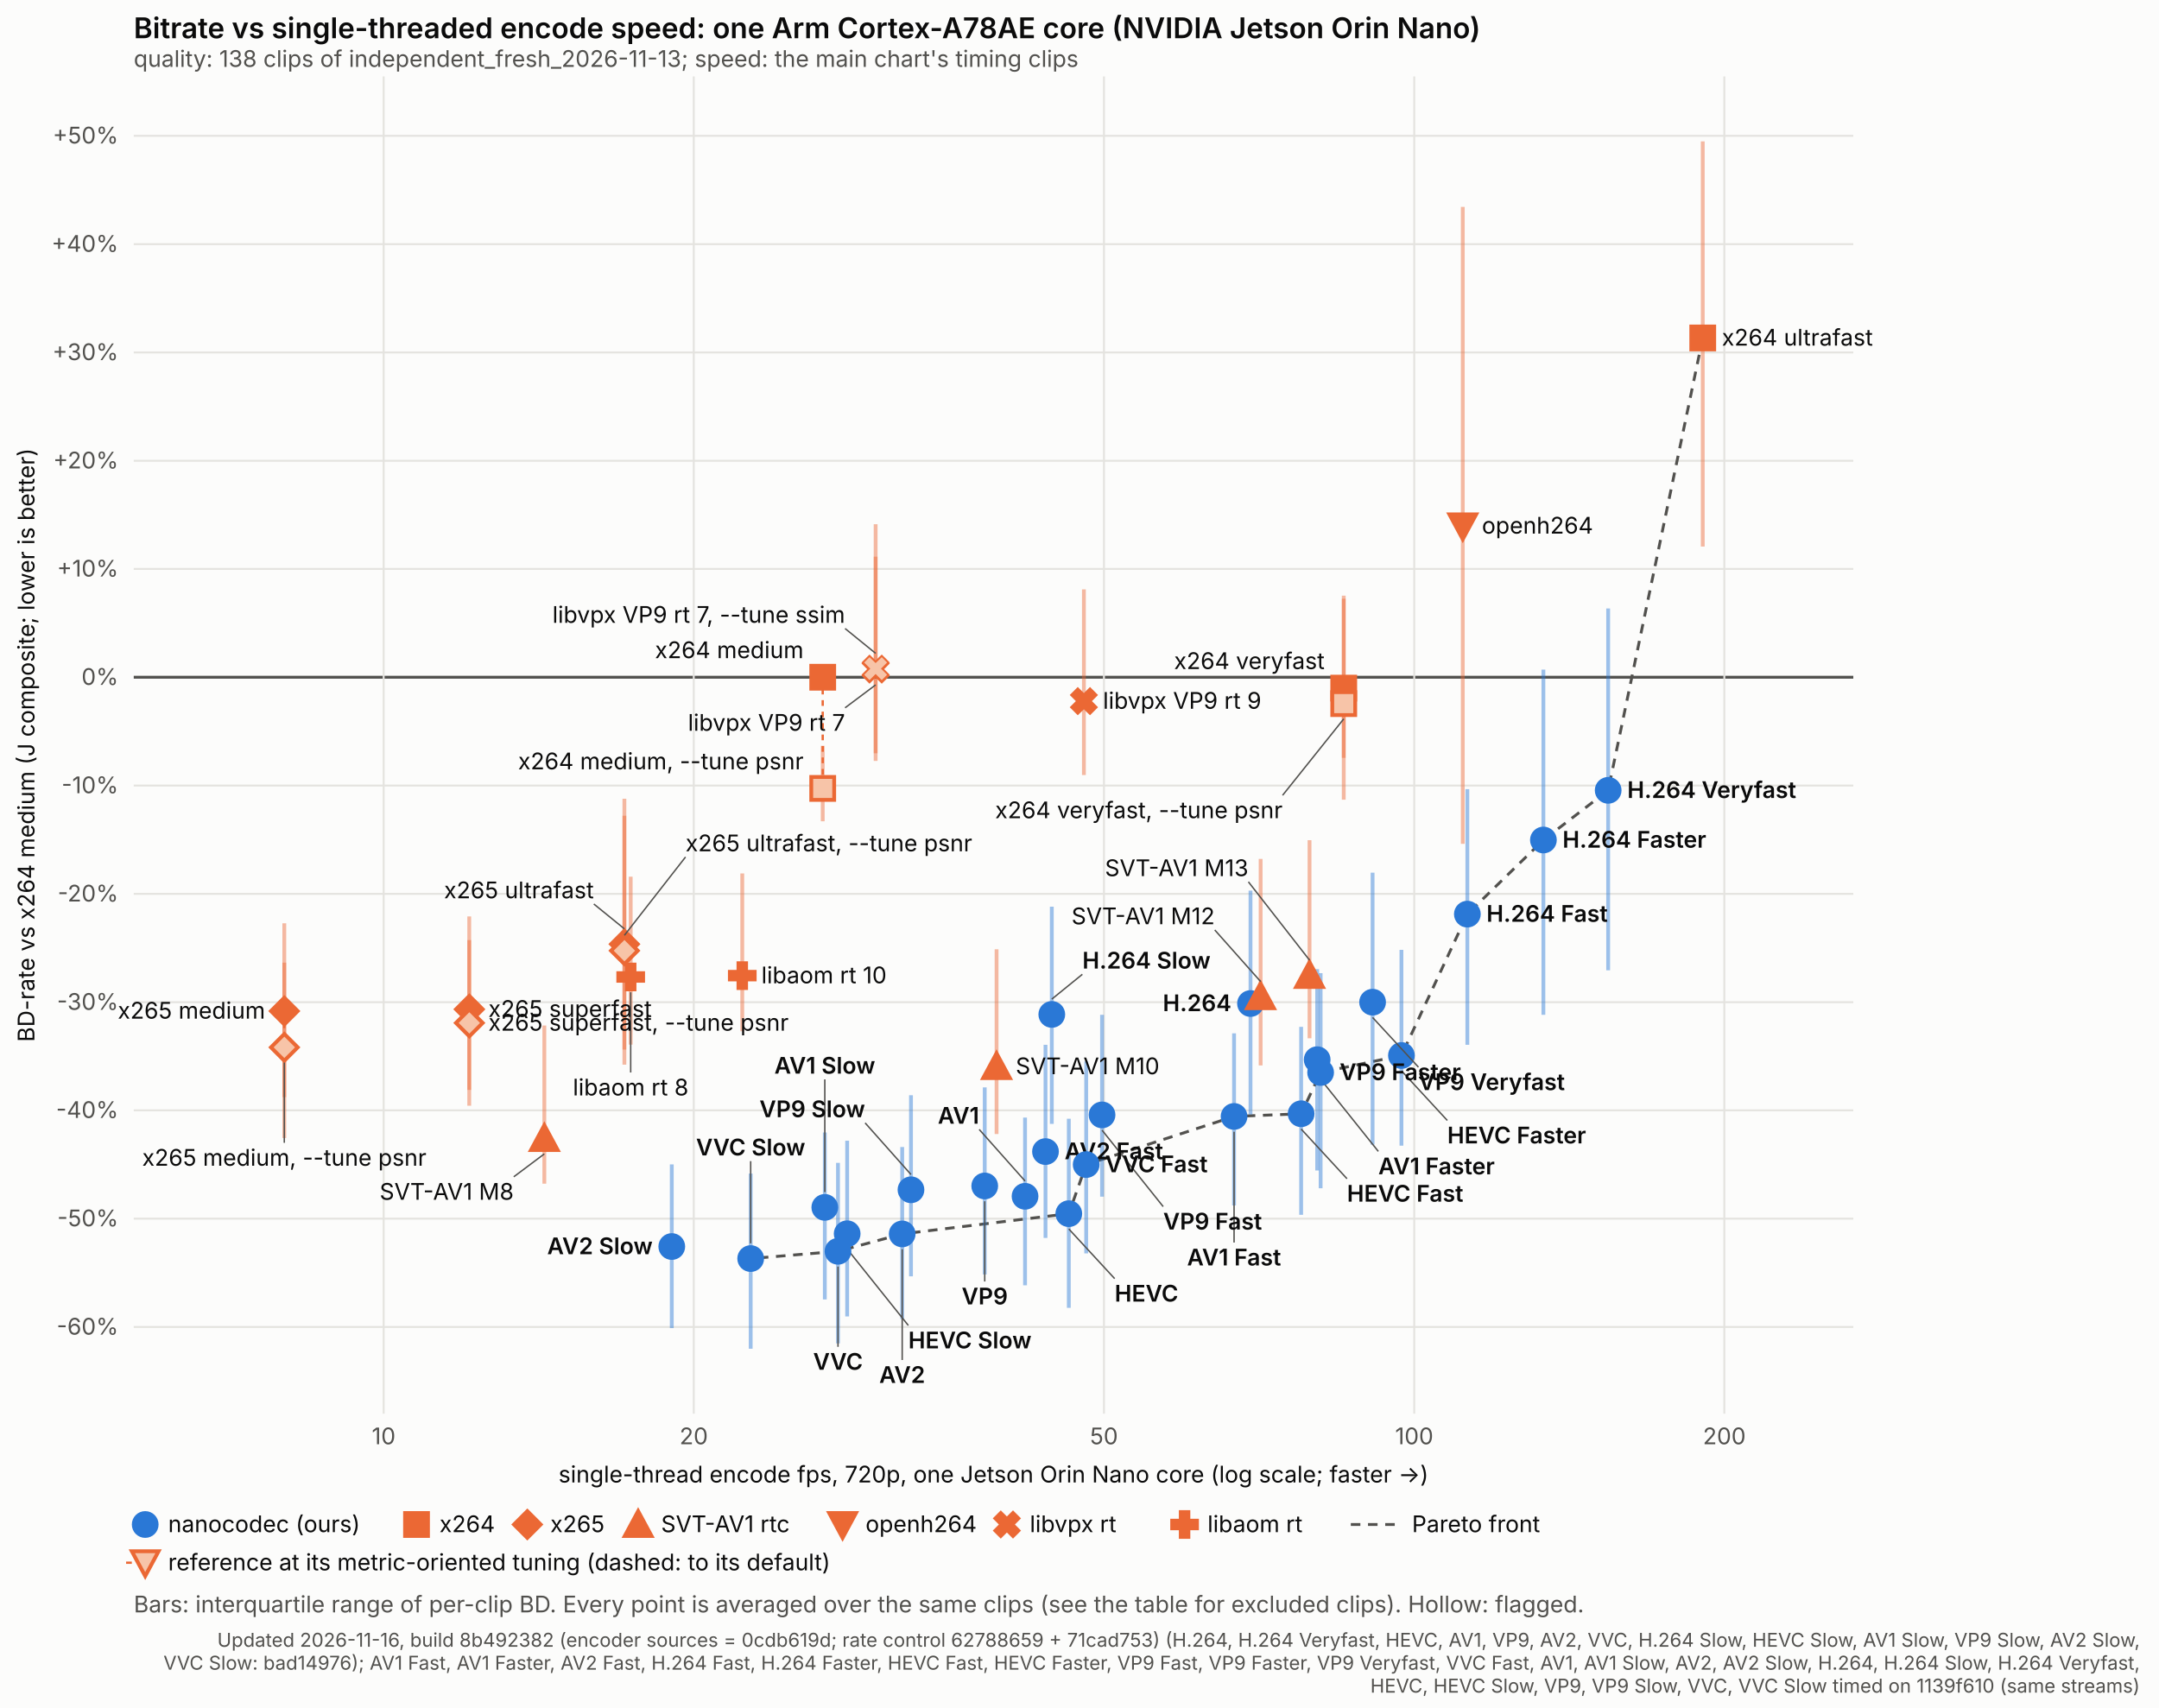
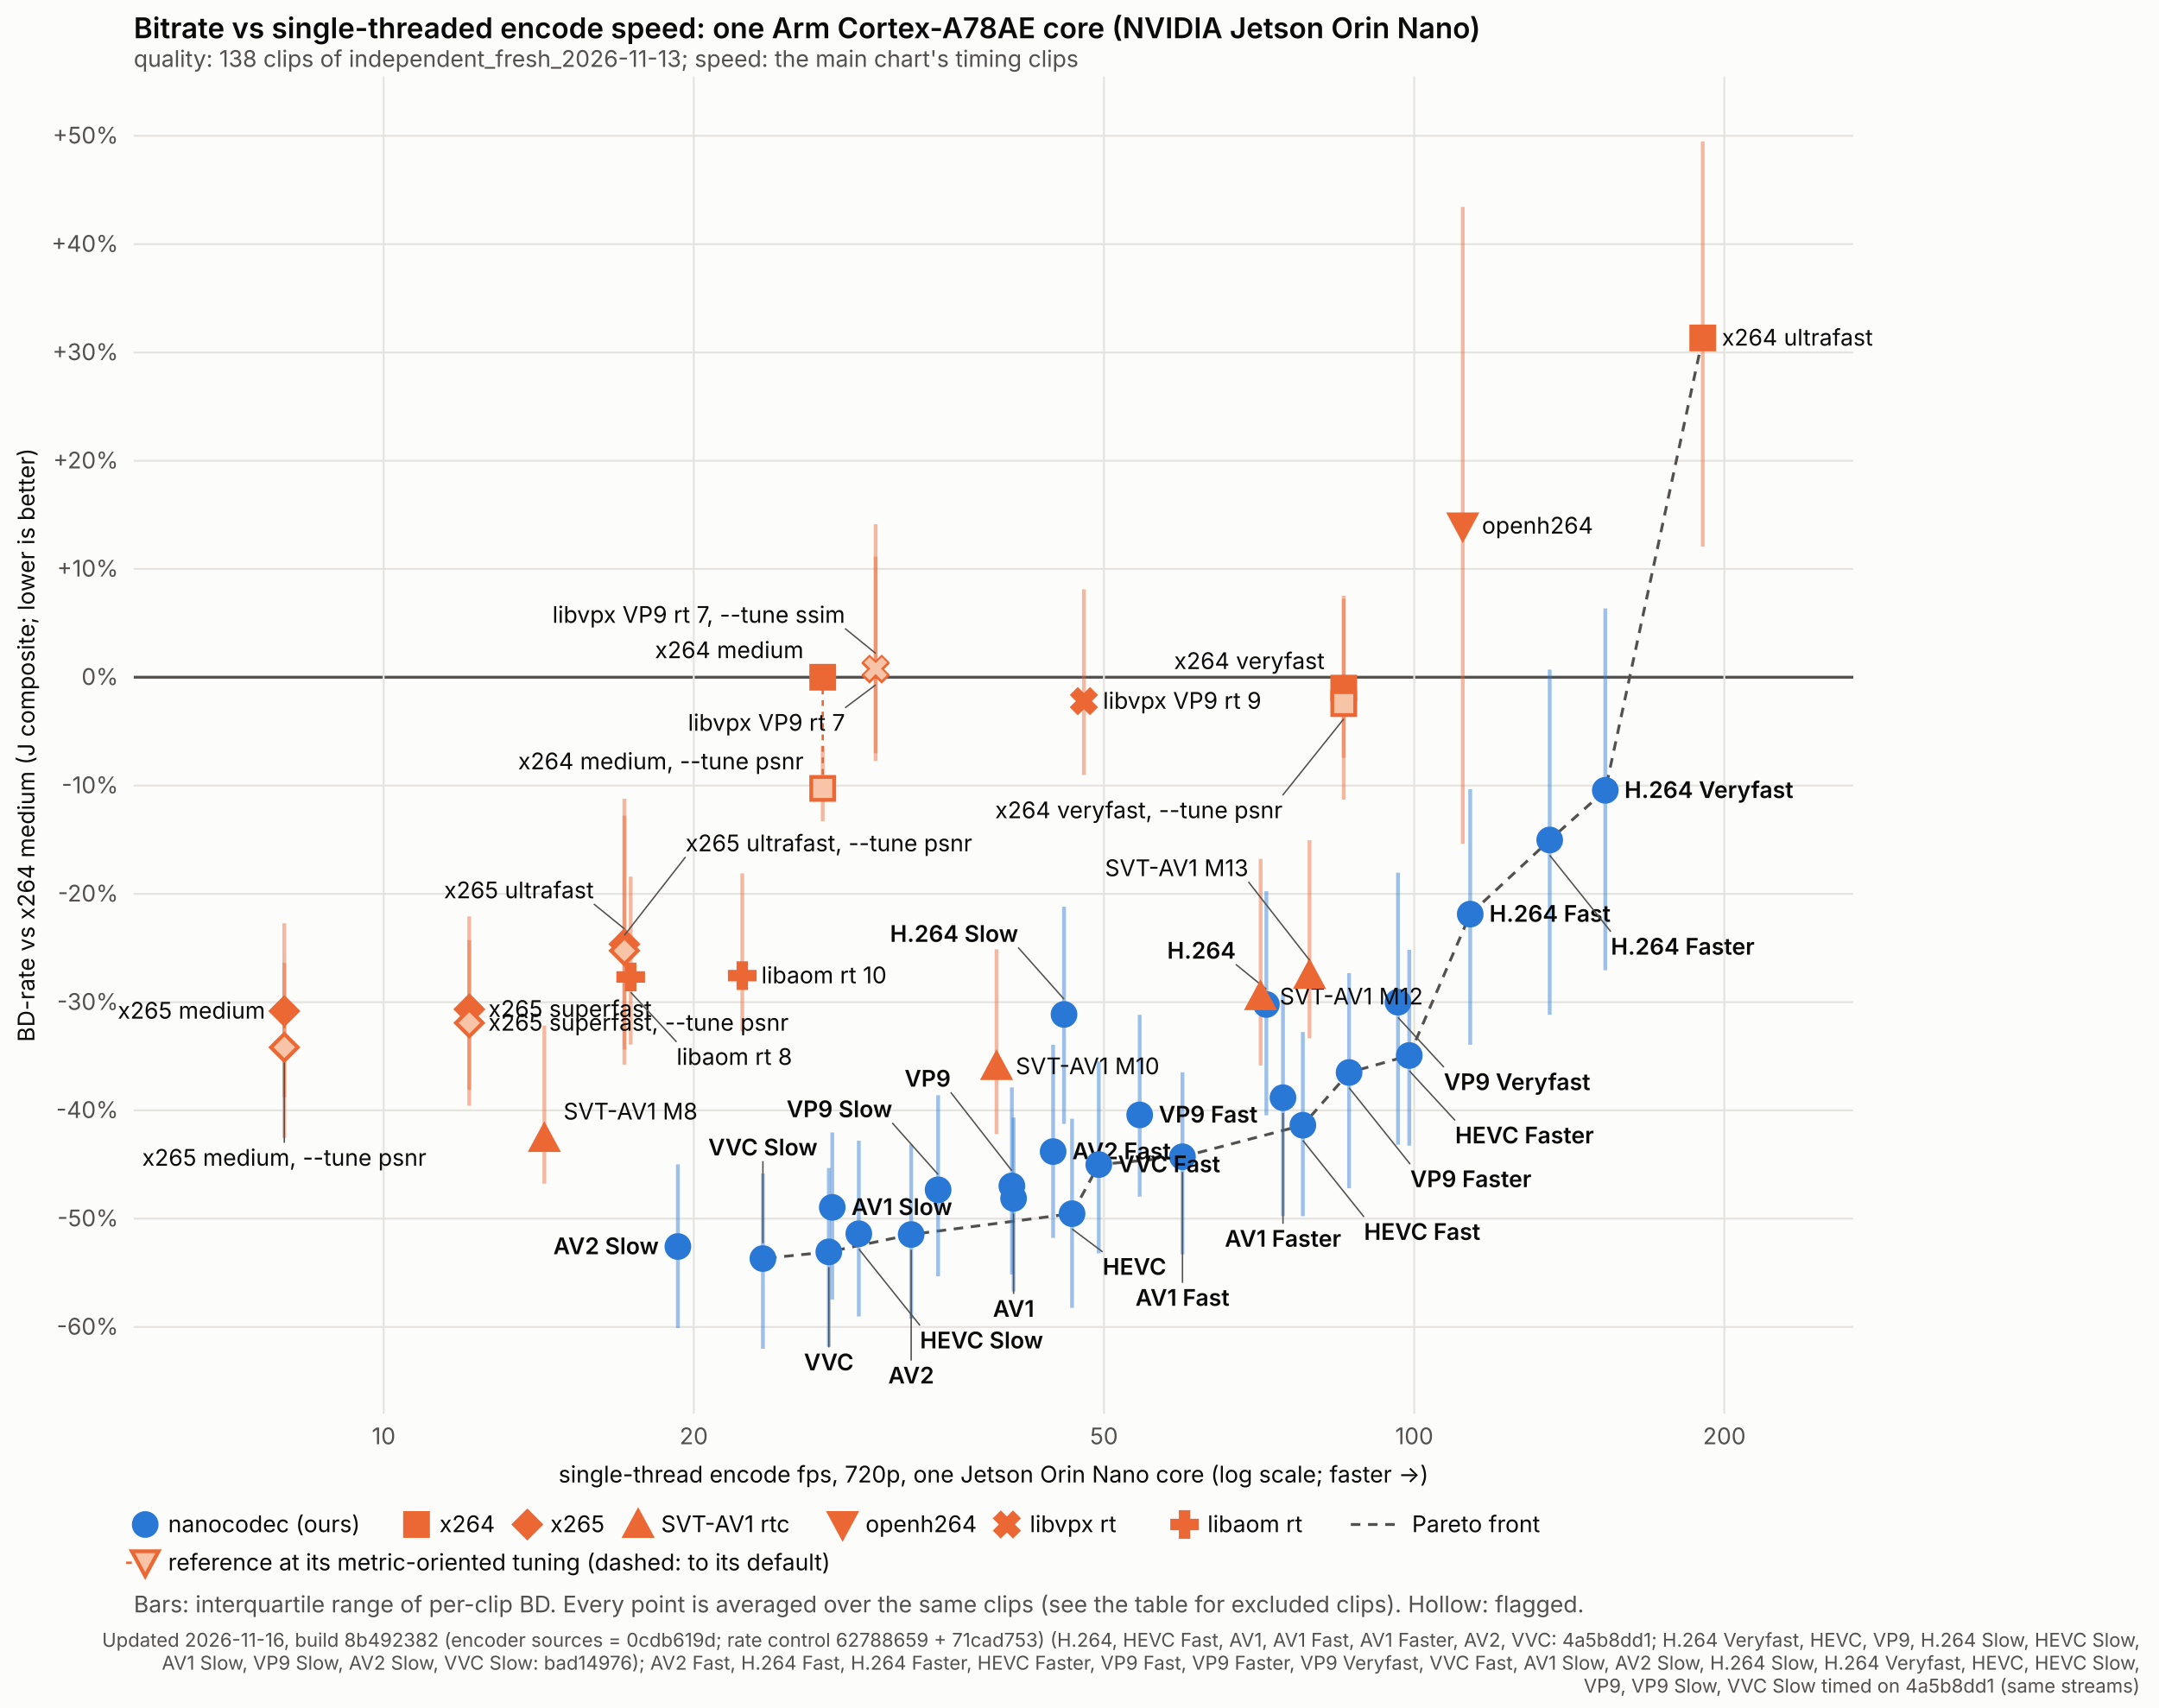
<svg xmlns="http://www.w3.org/2000/svg" viewBox="0 0 1130 894" width="1130" height="894" font-family="system-ui, -apple-system, Segoe UI, sans-serif" font-size="12">
  <rect width="1130" height="894" fill="#fcfcfb" />
  <text x="70" y="20" font-size="15" font-weight="600" fill="#0b0b0b">Bitrate vs single-threaded encode speed: one Arm Cortex-A78AE core (NVIDIA Jetson Orin Nano)</text>
  <text x="70" y="35" fill="#52514e">quality: 138 clips of independent_fresh_2026-11-13; speed: the main chart's timing clips</text>
  <line x1="70" x2="970" y1="694.6" y2="694.6" stroke="#e4e3df" stroke-width="1" />
  <text x="62" y="698.6" text-anchor="end" fill="#52514e">-60%</text>
  <line x1="70" x2="970" y1="637.9" y2="637.9" stroke="#e4e3df" stroke-width="1" />
  <text x="62" y="641.9" text-anchor="end" fill="#52514e">-50%</text>
  <line x1="70" x2="970" y1="581.2" y2="581.2" stroke="#e4e3df" stroke-width="1" />
  <text x="62" y="585.2" text-anchor="end" fill="#52514e">-40%</text>
  <line x1="70" x2="970" y1="524.6" y2="524.6" stroke="#e4e3df" stroke-width="1" />
  <text x="62" y="528.6" text-anchor="end" fill="#52514e">-30%</text>
  <line x1="70" x2="970" y1="467.9" y2="467.9" stroke="#e4e3df" stroke-width="1" />
  <text x="62" y="471.9" text-anchor="end" fill="#52514e">-20%</text>
  <line x1="70" x2="970" y1="411.2" y2="411.2" stroke="#e4e3df" stroke-width="1" />
  <text x="62" y="415.2" text-anchor="end" fill="#52514e">-10%</text>
  <line x1="70" x2="970" y1="354.5" y2="354.5" stroke="#52514e" stroke-width="1.5" />
  <text x="62" y="358.5" text-anchor="end" fill="#52514e">0%</text>
  <line x1="70" x2="970" y1="297.8" y2="297.8" stroke="#e4e3df" stroke-width="1" />
  <text x="62" y="301.8" text-anchor="end" fill="#52514e">+10%</text>
  <line x1="70" x2="970" y1="241.2" y2="241.2" stroke="#e4e3df" stroke-width="1" />
  <text x="62" y="245.2" text-anchor="end" fill="#52514e">+20%</text>
  <line x1="70" x2="970" y1="184.5" y2="184.5" stroke="#e4e3df" stroke-width="1" />
  <text x="62" y="188.5" text-anchor="end" fill="#52514e">+30%</text>
  <line x1="70" x2="970" y1="127.8" y2="127.8" stroke="#e4e3df" stroke-width="1" />
  <text x="62" y="131.8" text-anchor="end" fill="#52514e">+40%</text>
  <line x1="70" x2="970" y1="71.1" y2="71.1" stroke="#e4e3df" stroke-width="1" />
  <text x="62" y="75.1" text-anchor="end" fill="#52514e">+50%</text>
  <line x1="200.8" x2="200.8" y1="40" y2="740" stroke="#e4e3df" />
  <text x="200.8" y="756" text-anchor="middle" fill="#52514e">10</text>
  <line x1="363.1" x2="363.1" y1="40" y2="740" stroke="#e4e3df" />
  <text x="363.1" y="756" text-anchor="middle" fill="#52514e">20</text>
  <line x1="577.8" x2="577.8" y1="40" y2="740" stroke="#e4e3df" />
  <text x="577.8" y="756" text-anchor="middle" fill="#52514e">50</text>
  <line x1="740.2" x2="740.2" y1="40" y2="740" stroke="#e4e3df" />
  <text x="740.2" y="756" text-anchor="middle" fill="#52514e">100</text>
  <line x1="902.5" x2="902.5" y1="40" y2="740" stroke="#e4e3df" />
  <text x="902.5" y="756" text-anchor="middle" fill="#52514e">200</text>
  <text x="520.0" y="776" text-anchor="middle" fill="#0b0b0b">single-thread encode fps, 720p, one Jetson Orin Nano core (log scale; faster →)</text>
  <text transform="translate(18,390.0) rotate(-90)" text-anchor="middle" fill="#0b0b0b">BD-rate vs x264 medium (J composite; lower is better)</text>
-   <polyline points="891.2,176.9 841.7,413.7 807.8,439.7 768.0,478.5 733.5,552.5 691.2,561.4 681.0,583.0 645.9,584.4 568.5,609.6 559.4,635.3 472.2,645.9 438.6,655.0 392.9,658.8" fill="none" stroke="#52514e" stroke-width="1.5" stroke-dasharray="5 4" />
+   <polyline points="891.2,176.9 840.2,413.7 811.1,439.7 769.5,478.5 737.6,552.5 706.1,561.4 681.9,589.0 618.9,605.5 575.1,609.6 561.1,635.3 476.9,646.2 433.8,655.3 399.3,658.8" fill="none" stroke="#52514e" stroke-width="1.5" stroke-dasharray="5 4" />
  <line x1="703.3" y1="360.2" x2="703.3" y2="368.3" stroke="#eb6834" stroke-width="1.2" stroke-dasharray="3 3" />
  <line x1="430.6" y1="354.5" x2="430.6" y2="412.7" stroke="#eb6834" stroke-width="1.2" stroke-dasharray="3 3" />
  <line x1="326.8" y1="494.2" x2="326.8" y2="497.6" stroke="#eb6834" stroke-width="1.2" stroke-dasharray="3 3" />
  <line x1="245.6" y1="528.3" x2="245.6" y2="535.5" stroke="#eb6834" stroke-width="1.2" stroke-dasharray="3 3" />
  <line x1="148.8" y1="529.2" x2="148.8" y2="548.2" stroke="#eb6834" stroke-width="1.2" stroke-dasharray="3 3" />
  <line x1="458.3" y1="350.5" x2="458.3" y2="350.0" stroke="#eb6834" stroke-width="1.2" stroke-dasharray="3 3" />
  <line x1="430.6" x2="430.6" y1="354.5" y2="354.5" stroke="#eb6834" stroke-opacity="0.45" stroke-width="2" />
-   <line x1="550.5" x2="550.5" y1="588.3" y2="474.6" stroke="#2a78d6" stroke-opacity="0.45" stroke-width="2" />
-   <line x1="654.5" x2="654.5" y1="583.4" y2="466.2" stroke="#2a78d6" stroke-opacity="0.45" stroke-width="2" />
-   <line x1="768.0" x2="768.0" y1="546.9" y2="413.1" stroke="#2a78d6" stroke-opacity="0.45" stroke-width="2" />
-   <line x1="807.8" x2="807.8" y1="531.2" y2="350.5" stroke="#2a78d6" stroke-opacity="0.45" stroke-width="2" />
-   <line x1="841.7" x2="841.7" y1="507.9" y2="318.5" stroke="#2a78d6" stroke-opacity="0.45" stroke-width="2" />
-   <line x1="443.4" x2="443.4" y1="689.1" y2="597.1" stroke="#2a78d6" stroke-opacity="0.45" stroke-width="2" />
-   <line x1="559.4" x2="559.4" y1="684.6" y2="585.6" stroke="#2a78d6" stroke-opacity="0.45" stroke-width="2" />
-   <line x1="681.0" x2="681.0" y1="635.9" y2="537.5" stroke="#2a78d6" stroke-opacity="0.45" stroke-width="2" />
-   <line x1="733.5" x2="733.5" y1="599.7" y2="497.2" stroke="#2a78d6" stroke-opacity="0.45" stroke-width="2" />
-   <line x1="431.7" x2="431.7" y1="680.2" y2="592.8" stroke="#2a78d6" stroke-opacity="0.45" stroke-width="2" />
-   <line x1="536.5" x2="536.5" y1="672.8" y2="585.0" stroke="#2a78d6" stroke-opacity="0.45" stroke-width="2" />
-   <line x1="645.9" x2="645.9" y1="631.0" y2="540.9" stroke="#2a78d6" stroke-opacity="0.45" stroke-width="2" />
-   <line x1="689.4" x2="689.4" y1="612.7" y2="507.3" stroke="#2a78d6" stroke-opacity="0.45" stroke-width="2" />
-   <line x1="476.8" x2="476.8" y1="668.1" y2="573.3" stroke="#2a78d6" stroke-opacity="0.45" stroke-width="2" />
-   <line x1="515.4" x2="515.4" y1="667.1" y2="569.2" stroke="#2a78d6" stroke-opacity="0.45" stroke-width="2" />
-   <line x1="576.8" x2="576.8" y1="626.4" y2="531.2" stroke="#2a78d6" stroke-opacity="0.45" stroke-width="2" />
-   <line x1="691.2" x2="691.2" y1="622.0" y2="509.4" stroke="#2a78d6" stroke-opacity="0.45" stroke-width="2" />
-   <line x1="718.4" x2="718.4" y1="599.2" y2="456.8" stroke="#2a78d6" stroke-opacity="0.45" stroke-width="2" />
-   <line x1="351.6" x2="351.6" y1="695.2" y2="609.5" stroke="#2a78d6" stroke-opacity="0.45" stroke-width="2" />
-   <line x1="472.2" x2="472.2" y1="690.4" y2="600.4" stroke="#2a78d6" stroke-opacity="0.45" stroke-width="2" />
-   <line x1="547.2" x2="547.2" y1="648.0" y2="546.9" stroke="#2a78d6" stroke-opacity="0.45" stroke-width="2" />
-   <line x1="392.9" x2="392.9" y1="706.0" y2="614.3" stroke="#2a78d6" stroke-opacity="0.45" stroke-width="2" />
-   <line x1="438.6" x2="438.6" y1="703.2" y2="608.7" stroke="#2a78d6" stroke-opacity="0.45" stroke-width="2" />
-   <line x1="568.5" x2="568.5" y1="656.1" y2="555.6" stroke="#2a78d6" stroke-opacity="0.45" stroke-width="2" />
+   <line x1="556.9" x2="556.9" y1="588.3" y2="474.6" stroke="#2a78d6" stroke-opacity="0.45" stroke-width="2" />
+   <line x1="662.8" x2="662.8" y1="583.8" y2="466.5" stroke="#2a78d6" stroke-opacity="0.45" stroke-width="2" />
+   <line x1="769.5" x2="769.5" y1="546.9" y2="413.1" stroke="#2a78d6" stroke-opacity="0.45" stroke-width="2" />
+   <line x1="811.1" x2="811.1" y1="531.2" y2="350.5" stroke="#2a78d6" stroke-opacity="0.45" stroke-width="2" />
+   <line x1="840.2" x2="840.2" y1="507.9" y2="318.5" stroke="#2a78d6" stroke-opacity="0.45" stroke-width="2" />
+   <line x1="449.5" x2="449.5" y1="689.1" y2="597.1" stroke="#2a78d6" stroke-opacity="0.45" stroke-width="2" />
+   <line x1="561.1" x2="561.1" y1="684.6" y2="585.6" stroke="#2a78d6" stroke-opacity="0.45" stroke-width="2" />
+   <line x1="681.9" x2="681.9" y1="636.6" y2="540.2" stroke="#2a78d6" stroke-opacity="0.45" stroke-width="2" />
+   <line x1="737.6" x2="737.6" y1="599.7" y2="497.2" stroke="#2a78d6" stroke-opacity="0.45" stroke-width="2" />
+   <line x1="435.6" x2="435.6" y1="680.2" y2="592.8" stroke="#2a78d6" stroke-opacity="0.45" stroke-width="2" />
+   <line x1="530.5" x2="530.5" y1="676.0" y2="585.0" stroke="#2a78d6" stroke-opacity="0.45" stroke-width="2" />
+   <line x1="618.9" x2="618.9" y1="656.6" y2="561.3" stroke="#2a78d6" stroke-opacity="0.45" stroke-width="2" />
+   <line x1="671.5" x2="671.5" y1="636.6" y2="520.0" stroke="#2a78d6" stroke-opacity="0.45" stroke-width="2" />
+   <line x1="491.0" x2="491.0" y1="668.1" y2="573.3" stroke="#2a78d6" stroke-opacity="0.45" stroke-width="2" />
+   <line x1="529.6" x2="529.6" y1="667.1" y2="569.2" stroke="#2a78d6" stroke-opacity="0.45" stroke-width="2" />
+   <line x1="596.5" x2="596.5" y1="626.4" y2="531.2" stroke="#2a78d6" stroke-opacity="0.45" stroke-width="2" />
+   <line x1="706.1" x2="706.1" y1="622.0" y2="509.4" stroke="#2a78d6" stroke-opacity="0.45" stroke-width="2" />
+   <line x1="731.7" x2="731.7" y1="599.2" y2="456.8" stroke="#2a78d6" stroke-opacity="0.45" stroke-width="2" />
+   <line x1="354.8" x2="354.8" y1="695.2" y2="609.5" stroke="#2a78d6" stroke-opacity="0.45" stroke-width="2" />
+   <line x1="476.9" x2="476.9" y1="690.2" y2="599.0" stroke="#2a78d6" stroke-opacity="0.45" stroke-width="2" />
+   <line x1="551.2" x2="551.2" y1="648.0" y2="546.9" stroke="#2a78d6" stroke-opacity="0.45" stroke-width="2" />
+   <line x1="399.3" x2="399.3" y1="706.0" y2="614.3" stroke="#2a78d6" stroke-opacity="0.45" stroke-width="2" />
+   <line x1="433.8" x2="433.8" y1="705.0" y2="611.4" stroke="#2a78d6" stroke-opacity="0.45" stroke-width="2" />
+   <line x1="575.1" x2="575.1" y1="656.1" y2="555.6" stroke="#2a78d6" stroke-opacity="0.45" stroke-width="2" />
  <line x1="765.6" x2="765.6" y1="441.7" y2="108.3" stroke="#eb6834" stroke-opacity="0.45" stroke-width="2" />
  <line x1="891.2" x2="891.2" y1="286.1" y2="74.0" stroke="#eb6834" stroke-opacity="0.45" stroke-width="2" />
  <line x1="703.3" x2="703.3" y1="396.7" y2="313.4" stroke="#eb6834" stroke-opacity="0.45" stroke-width="2" />
  <line x1="326.8" x2="326.8" y1="549.4" y2="418.1" stroke="#eb6834" stroke-opacity="0.45" stroke-width="2" />
  <line x1="245.6" x2="245.6" y1="570.5" y2="479.7" stroke="#eb6834" stroke-opacity="0.45" stroke-width="2" />
  <line x1="148.8" x2="148.8" y1="574.3" y2="483.3" stroke="#eb6834" stroke-opacity="0.45" stroke-width="2" />
  <line x1="284.9" x2="284.9" y1="619.6" y2="536.8" stroke="#eb6834" stroke-opacity="0.45" stroke-width="2" />
  <line x1="521.6" x2="521.6" y1="593.6" y2="496.9" stroke="#eb6834" stroke-opacity="0.45" stroke-width="2" />
  <line x1="659.8" x2="659.8" y1="557.7" y2="449.6" stroke="#eb6834" stroke-opacity="0.45" stroke-width="2" />
  <line x1="685.4" x2="685.4" y1="543.5" y2="439.8" stroke="#eb6834" stroke-opacity="0.45" stroke-width="2" />
  <line x1="458.3" x2="458.3" y1="394.3" y2="274.4" stroke="#eb6834" stroke-opacity="0.45" stroke-width="2" />
  <line x1="567.3" x2="567.3" y1="405.7" y2="308.5" stroke="#eb6834" stroke-opacity="0.45" stroke-width="2" />
  <line x1="330.1" x2="330.1" y1="546.8" y2="458.9" stroke="#eb6834" stroke-opacity="0.45" stroke-width="2" />
  <line x1="388.5" x2="388.5" y1="539.8" y2="457.2" stroke="#eb6834" stroke-opacity="0.45" stroke-width="2" />
  <line x1="703.3" x2="703.3" y1="418.6" y2="311.8" stroke="#eb6834" stroke-opacity="0.45" stroke-width="2" />
  <line x1="430.6" x2="430.6" y1="429.9" y2="390.4" stroke="#eb6834" stroke-opacity="0.45" stroke-width="2" />
  <line x1="326.8" x2="326.8" y1="557.3" y2="427.0" stroke="#eb6834" stroke-opacity="0.45" stroke-width="2" />
  <line x1="245.6" x2="245.6" y1="578.8" y2="492.1" stroke="#eb6834" stroke-opacity="0.45" stroke-width="2" />
  <line x1="148.8" x2="148.8" y1="595.7" y2="503.9" stroke="#eb6834" stroke-opacity="0.45" stroke-width="2" />
  <line x1="458.3" x2="458.3" y1="398.3" y2="291.4" stroke="#eb6834" stroke-opacity="0.45" stroke-width="2" />
  <g>
    <rect x="424.6" y="348.5" width="12" height="12" fill="#eb6834" stroke="#eb6834" stroke-width="2" />
  </g>
  <text x="420.6" y="344.5" text-anchor="end" fill="#0b0b0b">x264 medium</text>
  <g>
-     <circle cx="550.5" cy="531.0" r="6" fill="#2a78d6" stroke="#2a78d6" stroke-width="2" />
-   </g>
-   <line x1="550.5" y1="523.0" x2="566.5" y2="510.0" stroke="#52514e" stroke-width="0.75" />
-   <text x="566.5" y="507.0" text-anchor="start" fill="#0b0b0b" font-weight="600">H.264 Slow</text>
-   <g>
-     <circle cx="654.5" cy="525.3" r="6" fill="#2a78d6" stroke="#2a78d6" stroke-width="2" />
-   </g>
-   <text x="644.5" y="529.3" text-anchor="end" fill="#0b0b0b" font-weight="600">H.264</text>
-   <g>
-     <circle cx="768.0" cy="478.5" r="6" fill="#2a78d6" stroke="#2a78d6" stroke-width="2" />
-   </g>
-   <text x="778.0" y="482.5" text-anchor="start" fill="#0b0b0b" font-weight="600">H.264 Fast</text>
-   <g>
-     <circle cx="807.8" cy="439.7" r="6" fill="#2a78d6" stroke="#2a78d6" stroke-width="2" />
-   </g>
-   <text x="817.8" y="443.7" text-anchor="start" fill="#0b0b0b" font-weight="600">H.264 Faster</text>
-   <g>
-     <circle cx="841.7" cy="413.7" r="6" fill="#2a78d6" stroke="#2a78d6" stroke-width="2" />
-   </g>
-   <text x="851.7" y="417.7" text-anchor="start" fill="#0b0b0b" font-weight="600">H.264 Veryfast</text>
-   <g>
-     <circle cx="443.4" cy="645.8" r="6" fill="#2a78d6" stroke="#2a78d6" stroke-width="2" />
-   </g>
-   <line x1="443.4" y1="653.8" x2="475.4" y2="693.8" stroke="#52514e" stroke-width="0.75" />
-   <text x="475.4" y="705.8" text-anchor="start" fill="#0b0b0b" font-weight="600">HEVC Slow</text>
-   <g>
-     <circle cx="559.4" cy="635.3" r="6" fill="#2a78d6" stroke="#2a78d6" stroke-width="2" />
-   </g>
-   <line x1="559.4" y1="643.3" x2="583.4" y2="669.3" stroke="#52514e" stroke-width="0.75" />
-   <text x="583.4" y="681.3" text-anchor="start" fill="#0b0b0b" font-weight="600">HEVC</text>
-   <g>
-     <circle cx="681.0" cy="583.0" r="6" fill="#2a78d6" stroke="#2a78d6" stroke-width="2" />
-   </g>
-   <line x1="681.0" y1="591.0" x2="705.0" y2="617.0" stroke="#52514e" stroke-width="0.75" />
-   <text x="705.0" y="629.0" text-anchor="start" fill="#0b0b0b" font-weight="600">HEVC Fast</text>
-   <g>
-     <circle cx="733.5" cy="552.5" r="6" fill="#2a78d6" stroke="#2a78d6" stroke-width="2" />
-   </g>
-   <line x1="733.5" y1="560.5" x2="757.5" y2="586.5" stroke="#52514e" stroke-width="0.75" />
-   <text x="757.5" y="598.5" text-anchor="start" fill="#0b0b0b" font-weight="600">HEVC Faster</text>
-   <g>
-     <circle cx="431.7" cy="632.0" r="6" fill="#2a78d6" stroke="#2a78d6" stroke-width="2" />
-   </g>
-   <line x1="431.7" y1="624.0" x2="431.7" y2="565.0" stroke="#52514e" stroke-width="0.75" />
-   <text x="431.7" y="562.0" text-anchor="middle" fill="#0b0b0b" font-weight="600">AV1 Slow</text>
-   <g>
-     <circle cx="536.5" cy="626.2" r="6" fill="#2a78d6" stroke="#2a78d6" stroke-width="2" />
-   </g>
-   <line x1="536.5" y1="618.2" x2="512.5" y2="591.2" stroke="#52514e" stroke-width="0.75" />
-   <text x="512.5" y="588.2" text-anchor="end" fill="#0b0b0b" font-weight="600">AV1</text>
-   <g>
-     <circle cx="645.9" cy="584.4" r="6" fill="#2a78d6" stroke="#2a78d6" stroke-width="2" />
-   </g>
-   <line x1="645.9" y1="592.4" x2="645.9" y2="650.4" stroke="#52514e" stroke-width="0.75" />
-   <text x="645.9" y="662.4" text-anchor="middle" fill="#0b0b0b" font-weight="600">AV1 Fast</text>
-   <g>
-     <circle cx="689.4" cy="554.7" r="6" fill="#2a78d6" stroke="#2a78d6" stroke-width="2" />
-   </g>
-   <line x1="689.4" y1="562.7" x2="721.4" y2="602.7" stroke="#52514e" stroke-width="0.75" />
-   <text x="721.4" y="614.7" text-anchor="start" fill="#0b0b0b" font-weight="600">AV1 Faster</text>
-   <g>
-     <circle cx="476.8" cy="622.8" r="6" fill="#2a78d6" stroke="#2a78d6" stroke-width="2" />
-   </g>
-   <line x1="476.8" y1="614.8" x2="452.8" y2="587.8" stroke="#52514e" stroke-width="0.75" />
-   <text x="452.8" y="584.8" text-anchor="end" fill="#0b0b0b" font-weight="600">VP9 Slow</text>
-   <g>
-     <circle cx="515.4" cy="620.8" r="6" fill="#2a78d6" stroke="#2a78d6" stroke-width="2" />
-   </g>
-   <line x1="515.4" y1="628.8" x2="515.4" y2="670.8" stroke="#52514e" stroke-width="0.75" />
-   <text x="515.4" y="682.8" text-anchor="middle" fill="#0b0b0b" font-weight="600">VP9</text>
-   <g>
-     <circle cx="576.8" cy="583.6" r="6" fill="#2a78d6" stroke="#2a78d6" stroke-width="2" />
-   </g>
-   <line x1="576.8" y1="591.6" x2="608.8" y2="631.6" stroke="#52514e" stroke-width="0.75" />
-   <text x="608.8" y="643.6" text-anchor="start" fill="#0b0b0b" font-weight="600">VP9 Fast</text>
-   <g>
-     <circle cx="691.2" cy="561.4" r="6" fill="#2a78d6" stroke="#2a78d6" stroke-width="2" />
-   </g>
-   <text x="701.2" y="565.4" text-anchor="start" fill="#0b0b0b" font-weight="600">VP9 Faster</text>
-   <g>
-     <circle cx="718.4" cy="524.6" r="6" fill="#2a78d6" stroke="#2a78d6" stroke-width="2" />
-   </g>
-   <line x1="718.4" y1="532.6" x2="742.4" y2="558.6" stroke="#52514e" stroke-width="0.75" />
-   <text x="742.4" y="570.6" text-anchor="start" fill="#0b0b0b" font-weight="600">VP9 Veryfast</text>
-   <g>
-     <circle cx="351.6" cy="652.5" r="6" fill="#2a78d6" stroke="#2a78d6" stroke-width="2" />
-   </g>
-   <text x="341.6" y="656.5" text-anchor="end" fill="#0b0b0b" font-weight="600">AV2 Slow</text>
-   <g>
-     <circle cx="472.2" cy="645.9" r="6" fill="#2a78d6" stroke="#2a78d6" stroke-width="2" />
-   </g>
-   <line x1="472.2" y1="653.9" x2="472.2" y2="711.9" stroke="#52514e" stroke-width="0.75" />
-   <text x="472.2" y="723.9" text-anchor="middle" fill="#0b0b0b" font-weight="600">AV2</text>
-   <g>
-     <circle cx="547.2" cy="602.8" r="6" fill="#2a78d6" stroke="#2a78d6" stroke-width="2" />
-   </g>
-   <text x="557.2" y="606.8" text-anchor="start" fill="#0b0b0b" font-weight="600">AV2 Fast</text>
-   <g>
-     <circle cx="392.9" cy="658.8" r="6" fill="#2a78d6" stroke="#2a78d6" stroke-width="2" />
-   </g>
-   <line x1="392.9" y1="650.8" x2="392.9" y2="607.8" stroke="#52514e" stroke-width="0.75" />
-   <text x="392.9" y="604.8" text-anchor="middle" fill="#0b0b0b" font-weight="600">VVC Slow</text>
-   <g>
-     <circle cx="438.6" cy="655.0" r="6" fill="#2a78d6" stroke="#2a78d6" stroke-width="2" />
-   </g>
-   <line x1="438.6" y1="663.0" x2="438.6" y2="705.0" stroke="#52514e" stroke-width="0.75" />
-   <text x="438.6" y="717.0" text-anchor="middle" fill="#0b0b0b" font-weight="600">VVC</text>
-   <g>
-     <circle cx="568.5" cy="609.6" r="6" fill="#2a78d6" stroke="#2a78d6" stroke-width="2" />
-   </g>
-   <text x="578.5" y="613.6" text-anchor="start" fill="#0b0b0b" font-weight="600">VVC Fast</text>
+     <circle cx="556.9" cy="531.0" r="6" fill="#2a78d6" stroke="#2a78d6" stroke-width="2" />
+   </g>
+   <line x1="556.9" y1="523.0" x2="532.9" y2="496.0" stroke="#52514e" stroke-width="0.75" />
+   <text x="532.9" y="493.0" text-anchor="end" fill="#0b0b0b" font-weight="600">H.264 Slow</text>
+   <g>
+     <circle cx="662.8" cy="525.8" r="6" fill="#2a78d6" stroke="#2a78d6" stroke-width="2" />
+   </g>
+   <line x1="662.8" y1="517.8" x2="646.8" y2="504.8" stroke="#52514e" stroke-width="0.75" />
+   <text x="646.8" y="501.8" text-anchor="end" fill="#0b0b0b" font-weight="600">H.264</text>
+   <g>
+     <circle cx="769.5" cy="478.5" r="6" fill="#2a78d6" stroke="#2a78d6" stroke-width="2" />
+   </g>
+   <text x="779.5" y="482.5" text-anchor="start" fill="#0b0b0b" font-weight="600">H.264 Fast</text>
+   <g>
+     <circle cx="811.1" cy="439.7" r="6" fill="#2a78d6" stroke="#2a78d6" stroke-width="2" />
+   </g>
+   <line x1="811.1" y1="447.7" x2="843.1" y2="487.7" stroke="#52514e" stroke-width="0.75" />
+   <text x="843.1" y="499.7" text-anchor="start" fill="#0b0b0b" font-weight="600">H.264 Faster</text>
+   <g>
+     <circle cx="840.2" cy="413.7" r="6" fill="#2a78d6" stroke="#2a78d6" stroke-width="2" />
+   </g>
+   <text x="850.2" y="417.7" text-anchor="start" fill="#0b0b0b" font-weight="600">H.264 Veryfast</text>
+   <g>
+     <circle cx="449.5" cy="645.8" r="6" fill="#2a78d6" stroke="#2a78d6" stroke-width="2" />
+   </g>
+   <line x1="449.5" y1="653.8" x2="481.5" y2="693.8" stroke="#52514e" stroke-width="0.75" />
+   <text x="481.5" y="705.8" text-anchor="start" fill="#0b0b0b" font-weight="600">HEVC Slow</text>
+   <g>
+     <circle cx="561.1" cy="635.3" r="6" fill="#2a78d6" stroke="#2a78d6" stroke-width="2" />
+   </g>
+   <line x1="561.1" y1="643.3" x2="577.1" y2="655.3" stroke="#52514e" stroke-width="0.75" />
+   <text x="577.1" y="667.3" text-anchor="start" fill="#0b0b0b" font-weight="600">HEVC</text>
+   <g>
+     <circle cx="681.9" cy="589.0" r="6" fill="#2a78d6" stroke="#2a78d6" stroke-width="2" />
+   </g>
+   <line x1="681.9" y1="597.0" x2="713.9" y2="637.0" stroke="#52514e" stroke-width="0.75" />
+   <text x="713.9" y="649.0" text-anchor="start" fill="#0b0b0b" font-weight="600">HEVC Fast</text>
+   <g>
+     <circle cx="737.6" cy="552.5" r="6" fill="#2a78d6" stroke="#2a78d6" stroke-width="2" />
+   </g>
+   <line x1="737.6" y1="560.5" x2="761.6" y2="586.5" stroke="#52514e" stroke-width="0.75" />
+   <text x="761.6" y="598.5" text-anchor="start" fill="#0b0b0b" font-weight="600">HEVC Faster</text>
+   <g>
+     <circle cx="435.6" cy="632.0" r="6" fill="#2a78d6" stroke="#2a78d6" stroke-width="2" />
+   </g>
+   <text x="445.6" y="636.0" text-anchor="start" fill="#0b0b0b" font-weight="600">AV1 Slow</text>
+   <g>
+     <circle cx="530.5" cy="627.3" r="6" fill="#2a78d6" stroke="#2a78d6" stroke-width="2" />
+   </g>
+   <line x1="530.5" y1="635.3" x2="530.5" y2="677.3" stroke="#52514e" stroke-width="0.75" />
+   <text x="530.5" y="689.3" text-anchor="middle" fill="#0b0b0b" font-weight="600">AV1</text>
+   <g>
+     <circle cx="618.9" cy="605.5" r="6" fill="#2a78d6" stroke="#2a78d6" stroke-width="2" />
+   </g>
+   <line x1="618.9" y1="613.5" x2="618.9" y2="671.5" stroke="#52514e" stroke-width="0.75" />
+   <text x="618.9" y="683.5" text-anchor="middle" fill="#0b0b0b" font-weight="600">AV1 Fast</text>
+   <g>
+     <circle cx="671.5" cy="574.6" r="6" fill="#2a78d6" stroke="#2a78d6" stroke-width="2" />
+   </g>
+   <line x1="671.5" y1="582.6" x2="671.5" y2="640.6" stroke="#52514e" stroke-width="0.75" />
+   <text x="671.5" y="652.6" text-anchor="middle" fill="#0b0b0b" font-weight="600">AV1 Faster</text>
+   <g>
+     <circle cx="491.0" cy="622.8" r="6" fill="#2a78d6" stroke="#2a78d6" stroke-width="2" />
+   </g>
+   <line x1="491.0" y1="614.8" x2="467.0" y2="587.8" stroke="#52514e" stroke-width="0.75" />
+   <text x="467.0" y="584.8" text-anchor="end" fill="#0b0b0b" font-weight="600">VP9 Slow</text>
+   <g>
+     <circle cx="529.6" cy="620.8" r="6" fill="#2a78d6" stroke="#2a78d6" stroke-width="2" />
+   </g>
+   <line x1="529.6" y1="612.8" x2="497.6" y2="571.8" stroke="#52514e" stroke-width="0.75" />
+   <text x="497.6" y="568.8" text-anchor="end" fill="#0b0b0b" font-weight="600">VP9</text>
+   <g>
+     <circle cx="596.5" cy="583.6" r="6" fill="#2a78d6" stroke="#2a78d6" stroke-width="2" />
+   </g>
+   <text x="606.5" y="587.6" text-anchor="start" fill="#0b0b0b" font-weight="600">VP9 Fast</text>
+   <g>
+     <circle cx="706.1" cy="561.4" r="6" fill="#2a78d6" stroke="#2a78d6" stroke-width="2" />
+   </g>
+   <line x1="706.1" y1="569.4" x2="738.1" y2="609.4" stroke="#52514e" stroke-width="0.75" />
+   <text x="738.1" y="621.4" text-anchor="start" fill="#0b0b0b" font-weight="600">VP9 Faster</text>
+   <g>
+     <circle cx="731.7" cy="524.6" r="6" fill="#2a78d6" stroke="#2a78d6" stroke-width="2" />
+   </g>
+   <line x1="731.7" y1="532.6" x2="755.7" y2="558.6" stroke="#52514e" stroke-width="0.75" />
+   <text x="755.7" y="570.6" text-anchor="start" fill="#0b0b0b" font-weight="600">VP9 Veryfast</text>
+   <g>
+     <circle cx="354.8" cy="652.5" r="6" fill="#2a78d6" stroke="#2a78d6" stroke-width="2" />
+   </g>
+   <text x="344.8" y="656.5" text-anchor="end" fill="#0b0b0b" font-weight="600">AV2 Slow</text>
+   <g>
+     <circle cx="476.9" cy="646.2" r="6" fill="#2a78d6" stroke="#2a78d6" stroke-width="2" />
+   </g>
+   <line x1="476.9" y1="654.2" x2="476.9" y2="712.2" stroke="#52514e" stroke-width="0.75" />
+   <text x="476.9" y="724.2" text-anchor="middle" fill="#0b0b0b" font-weight="600">AV2</text>
+   <g>
+     <circle cx="551.2" cy="602.8" r="6" fill="#2a78d6" stroke="#2a78d6" stroke-width="2" />
+   </g>
+   <text x="561.2" y="606.8" text-anchor="start" fill="#0b0b0b" font-weight="600">AV2 Fast</text>
+   <g>
+     <circle cx="399.3" cy="658.8" r="6" fill="#2a78d6" stroke="#2a78d6" stroke-width="2" />
+   </g>
+   <line x1="399.3" y1="650.8" x2="399.3" y2="607.8" stroke="#52514e" stroke-width="0.75" />
+   <text x="399.3" y="604.8" text-anchor="middle" fill="#0b0b0b" font-weight="600">VVC Slow</text>
+   <g>
+     <circle cx="433.8" cy="655.3" r="6" fill="#2a78d6" stroke="#2a78d6" stroke-width="2" />
+   </g>
+   <line x1="433.8" y1="663.3" x2="433.8" y2="705.3" stroke="#52514e" stroke-width="0.75" />
+   <text x="433.8" y="717.3" text-anchor="middle" fill="#0b0b0b" font-weight="600">VVC</text>
+   <g>
+     <circle cx="575.1" cy="609.6" r="6" fill="#2a78d6" stroke="#2a78d6" stroke-width="2" />
+   </g>
+   <text x="585.1" y="613.6" text-anchor="start" fill="#0b0b0b" font-weight="600">VVC Fast</text>
  <g>
    <polygon points="765.601,282.257 772.601,269.257 758.601,269.257" fill="#eb6834" stroke="#eb6834" stroke-width="2" />
  </g>
  <text x="775.6" y="279.3" text-anchor="start" fill="#0b0b0b">openh264</text>
  <g>
    <rect x="885.2" y="170.9" width="12" height="12" fill="#eb6834" stroke="#eb6834" stroke-width="2" />
  </g>
  <text x="901.2" y="180.9" text-anchor="start" fill="#0b0b0b">x264 ultrafast</text>
  <g>
    <rect x="697.3" y="354.2" width="12" height="12" fill="#eb6834" stroke="#eb6834" stroke-width="2" />
  </g>
  <text x="693.3" y="350.2" text-anchor="end" fill="#0b0b0b">x264 veryfast</text>
  <g>
    <polygon points="326.811,487.21 333.811,494.21 326.811,501.21 319.811,494.21" fill="#eb6834" stroke="#eb6834" stroke-width="2" />
  </g>
  <line x1="326.8" y1="486.2" x2="310.8" y2="473.2" stroke="#52514e" stroke-width="0.75" />
  <text x="310.8" y="470.2" text-anchor="end" fill="#0b0b0b">x265 ultrafast</text>
  <g>
    <polygon points="245.647,521.305 252.647,528.305 245.647,535.305 238.647,528.305" fill="#eb6834" stroke="#eb6834" stroke-width="2" />
  </g>
  <text x="255.6" y="532.3" text-anchor="start" fill="#0b0b0b">x265 superfast</text>
  <g>
    <polygon points="148.821,522.24 155.821,529.24 148.821,536.24 141.821,529.24" fill="#eb6834" stroke="#eb6834" stroke-width="2" />
  </g>
  <text x="138.8" y="533.2" text-anchor="end" fill="#0b0b0b">x265 medium</text>
  <g>
    <polygon points="284.896,588.991 291.896,601.991 277.896,601.991" fill="#eb6834" stroke="#eb6834" stroke-width="2" />
  </g>
-   <line x1="284.9" y1="604.0" x2="268.9" y2="616.0" stroke="#52514e" stroke-width="0.75" />
-   <text x="268.9" y="628.0" text-anchor="end" fill="#0b0b0b">SVT-AV1 M8</text>
+   <text x="294.9" y="586.0" text-anchor="start" fill="#0b0b0b">SVT-AV1 M8</text>
  <g>
    <polygon points="521.574,551.34 528.574,564.34 514.574,564.34" fill="#eb6834" stroke="#eb6834" stroke-width="2" />
  </g>
  <text x="531.6" y="562.3" text-anchor="start" fill="#0b0b0b">SVT-AV1 M10</text>
  <g>
    <polygon points="659.751,514.756 666.751,527.756 652.751,527.756" fill="#eb6834" stroke="#eb6834" stroke-width="2" />
  </g>
-   <line x1="659.8" y1="513.8" x2="635.8" y2="486.8" stroke="#52514e" stroke-width="0.75" />
-   <text x="635.8" y="483.8" text-anchor="end" fill="#0b0b0b">SVT-AV1 M12</text>
+   <text x="669.8" y="525.8" text-anchor="start" fill="#0b0b0b">SVT-AV1 M12</text>
  <g>
    <polygon points="685.389,503.627 692.389,516.627 678.389,516.627" fill="#eb6834" stroke="#eb6834" stroke-width="2" />
  </g>
  <line x1="685.4" y1="502.6" x2="653.4" y2="461.6" stroke="#52514e" stroke-width="0.75" />
  <text x="653.4" y="458.6" text-anchor="end" fill="#0b0b0b">SVT-AV1 M13</text>
  <g>
    <polygon points="461.5,343.8 465.0,347.3 461.8,350.5 465.0,353.7 461.5,357.2 458.3,354.0 455.1,357.2 451.6,353.7 454.8,350.5 451.6,347.3 455.1,343.8 458.3,347.0" fill="#eb6834" stroke="#eb6834" stroke-width="1" />
  </g>
  <line x1="458.3" y1="358.5" x2="442.3" y2="370.5" stroke="#52514e" stroke-width="0.75" />
  <text x="442.3" y="382.5" text-anchor="end" fill="#0b0b0b">libvpx VP9 rt 7</text>
  <g>
    <polygon points="570.5,360.3 574.0,363.8 570.8,367.0 574.0,370.2 570.5,373.7 567.3,370.6 564.1,373.7 560.6,370.2 563.8,367.0 560.6,363.8 564.1,360.3 567.3,363.5" fill="#eb6834" stroke="#eb6834" stroke-width="1" />
  </g>
  <text x="577.3" y="371.0" text-anchor="start" fill="#0b0b0b">libvpx VP9 rt 9</text>
  <g>
    <polygon points="327.6,504.4 332.6,504.4 332.6,508.9 337.1,508.9 337.1,513.9 332.6,513.9 332.6,518.4 327.6,518.4 327.6,513.9 323.1,513.9 323.1,508.9 327.6,508.9" fill="#eb6834" stroke="#eb6834" stroke-width="1" />
  </g>
-   <line x1="330.1" y1="519.4" x2="330.1" y2="561.4" stroke="#52514e" stroke-width="0.75" />
-   <text x="330.1" y="573.4" text-anchor="middle" fill="#0b0b0b">libaom rt 8</text>
+   <line x1="330.1" y1="519.4" x2="354.1" y2="545.4" stroke="#52514e" stroke-width="0.75" />
+   <text x="354.1" y="557.4" text-anchor="start" fill="#0b0b0b">libaom rt 8</text>
  <g>
    <polygon points="386.0,503.7 391.0,503.7 391.0,508.2 395.5,508.2 395.5,513.2 391.0,513.2 391.0,517.7 386.0,517.7 386.0,513.2 381.5,513.2 381.5,508.2 386.0,508.2" fill="#eb6834" stroke="#eb6834" stroke-width="1" />
  </g>
  <text x="398.5" y="514.7" text-anchor="start" fill="#0b0b0b">libaom rt 10</text>
  <g>
    <rect x="697.3" y="362.3" width="12" height="12" fill="#f7c4a8" stroke="#eb6834" stroke-width="2" />
  </g>
  <line x1="703.3" y1="376.3" x2="671.3" y2="416.3" stroke="#52514e" stroke-width="0.75" />
  <text x="671.3" y="428.3" text-anchor="end" fill="#0b0b0b">x264 veryfast, --tune psnr</text>
  <g>
    <rect x="424.6" y="406.7" width="12" height="12" fill="#f7c4a8" stroke="#eb6834" stroke-width="2" />
  </g>
  <text x="420.6" y="402.7" text-anchor="end" fill="#0b0b0b">x264 medium, --tune psnr</text>
  <g>
    <polygon points="326.811,490.633 333.811,497.633 326.811,504.633 319.811,497.633" fill="#f7c4a8" stroke="#eb6834" stroke-width="2" />
  </g>
  <line x1="326.8" y1="489.6" x2="358.8" y2="448.6" stroke="#52514e" stroke-width="0.75" />
  <text x="358.8" y="445.6" text-anchor="start" fill="#0b0b0b">x265 ultrafast, --tune psnr</text>
  <g>
    <polygon points="245.647,528.45 252.647,535.45 245.647,542.45 238.647,535.45" fill="#f7c4a8" stroke="#eb6834" stroke-width="2" />
  </g>
  <text x="255.6" y="539.5" text-anchor="start" fill="#0b0b0b">x265 superfast, --tune psnr</text>
  <g>
    <polygon points="148.821,541.231 155.821,548.231 148.821,555.231 141.821,548.231" fill="#f7c4a8" stroke="#eb6834" stroke-width="2" />
  </g>
  <line x1="148.8" y1="556.2" x2="148.8" y2="598.2" stroke="#52514e" stroke-width="0.75" />
  <text x="148.8" y="610.2" text-anchor="middle" fill="#0b0b0b">x265 medium, --tune psnr</text>
  <g>
    <polygon points="461.5,343.3 465.0,346.8 461.8,350.0 465.0,353.2 461.5,356.7 458.3,353.5 455.1,356.7 451.6,353.2 454.8,350.0 451.6,346.8 455.1,343.3 458.3,346.4" fill="#f7c4a8" stroke="#eb6834" stroke-width="1" />
  </g>
  <line x1="458.3" y1="342.0" x2="442.3" y2="329.0" stroke="#52514e" stroke-width="0.75" />
  <text x="442.3" y="326.0" text-anchor="end" fill="#0b0b0b">libvpx VP9 rt 7, --tune ssim</text>
  <circle cx="76.0" cy="798.0" r="6" fill="#2a78d6" stroke="#2a78d6" stroke-width="2" />
  <text x="88" y="802" fill="#0b0b0b">nanocodec (ours)</text>
  <rect x="212.0" y="792.0" width="12" height="12" fill="#eb6834" stroke="#eb6834" stroke-width="2" />
  <text x="230" y="802" fill="#0b0b0b">x264</text>
  <polygon points="276,791 283,798 276,805 269,798" fill="#eb6834" stroke="#eb6834" stroke-width="2" />
  <text x="288" y="802" fill="#0b0b0b">x265</text>
  <polygon points="334,791 341,804 327,804" fill="#eb6834" stroke="#eb6834" stroke-width="2" />
  <text x="346" y="802" fill="#0b0b0b">SVT-AV1 rtc</text>
  <polygon points="441,805 448,792 434,792" fill="#eb6834" stroke="#eb6834" stroke-width="2" />
  <text x="453" y="802" fill="#0b0b0b">openh264</text>
  <polygon points="530.2,791.3 533.7,794.8 530.5,798.0 533.7,801.2 530.2,804.7 527.0,801.5 523.8,804.7 520.3,801.2 523.5,798.0 520.3,794.8 523.8,791.3 527.0,794.5" fill="#eb6834" stroke="#eb6834" stroke-width="1" />
  <text x="539" y="802" fill="#0b0b0b">libvpx rt</text>
  <polygon points="617.5,791.0 622.5,791.0 622.5,795.5 627.0,795.5 627.0,800.5 622.5,800.5 622.5,805.0 617.5,805.0 617.5,800.5 613.0,800.5 613.0,795.5 617.5,795.5" fill="#eb6834" stroke="#eb6834" stroke-width="1" />
  <text x="632" y="802" fill="#0b0b0b">libaom rt</text>
  <line x1="707" x2="733" y1="798" y2="798" stroke="#52514e" stroke-width="1.5" stroke-dasharray="5 4" />
  <text x="739" y="802" fill="#0b0b0b">Pareto front</text>
  <line x1="66" x2="76" y1="818" y2="818" stroke="#eb6834" stroke-width="1.2" stroke-dasharray="3 3" />
  <polygon points="76,825 83,812 69,812" fill="#f7c4a8" stroke="#eb6834" stroke-width="2" />
  <text x="88" y="822" fill="#0b0b0b">reference at its metric-oriented tuning (dashed: to its default)</text>
  <text x="70" y="844" fill="#52514e">Bars: interquartile range of per-clip BD. Every point is averaged over the same clips (see the table for excluded clips). Hollow: flagged.</text>
-   <text x="1120" y="862" font-size="10" text-anchor="end" fill="#52514e">Updated 2026-11-16, build 8b492382 (encoder sources = 0cdb619d; rate control 62788659 + 71cad753) (H.264, H.264 Veryfast, HEVC, AV1, VP9, AV2, VVC, H.264 Slow, HEVC Slow, AV1 Slow, VP9 Slow, AV2 Slow,</text>
-   <text x="1120" y="874" font-size="10" text-anchor="end" fill="#52514e">VVC Slow: bad14976); AV1 Fast, AV1 Faster, AV2 Fast, H.264 Fast, H.264 Faster, HEVC Fast, HEVC Faster, VP9 Fast, VP9 Faster, VP9 Veryfast, VVC Fast, AV1, AV1 Slow, AV2, AV2 Slow, H.264, H.264 Slow, H.264 Veryfast,</text>
-   <text x="1120" y="886" font-size="10" text-anchor="end" fill="#52514e">HEVC, HEVC Slow, VP9, VP9 Slow, VVC, VVC Slow timed on 1139f610 (same streams)</text>
+   <text x="1120" y="862" font-size="10" text-anchor="end" fill="#52514e">Updated 2026-11-16, build 8b492382 (encoder sources = 0cdb619d; rate control 62788659 + 71cad753) (H.264, HEVC Fast, AV1, AV1 Fast, AV1 Faster, AV2, VVC: 4a5b8dd1; H.264 Veryfast, HEVC, VP9, H.264 Slow, HEVC Slow,</text>
+   <text x="1120" y="874" font-size="10" text-anchor="end" fill="#52514e">AV1 Slow, VP9 Slow, AV2 Slow, VVC Slow: bad14976); AV2 Fast, H.264 Fast, H.264 Faster, HEVC Faster, VP9 Fast, VP9 Faster, VP9 Veryfast, VVC Fast, AV1 Slow, AV2 Slow, H.264 Slow, H.264 Veryfast, HEVC, HEVC Slow,</text>
+   <text x="1120" y="886" font-size="10" text-anchor="end" fill="#52514e">VP9, VP9 Slow, VVC Slow timed on 4a5b8dd1 (same streams)</text>
</svg>
